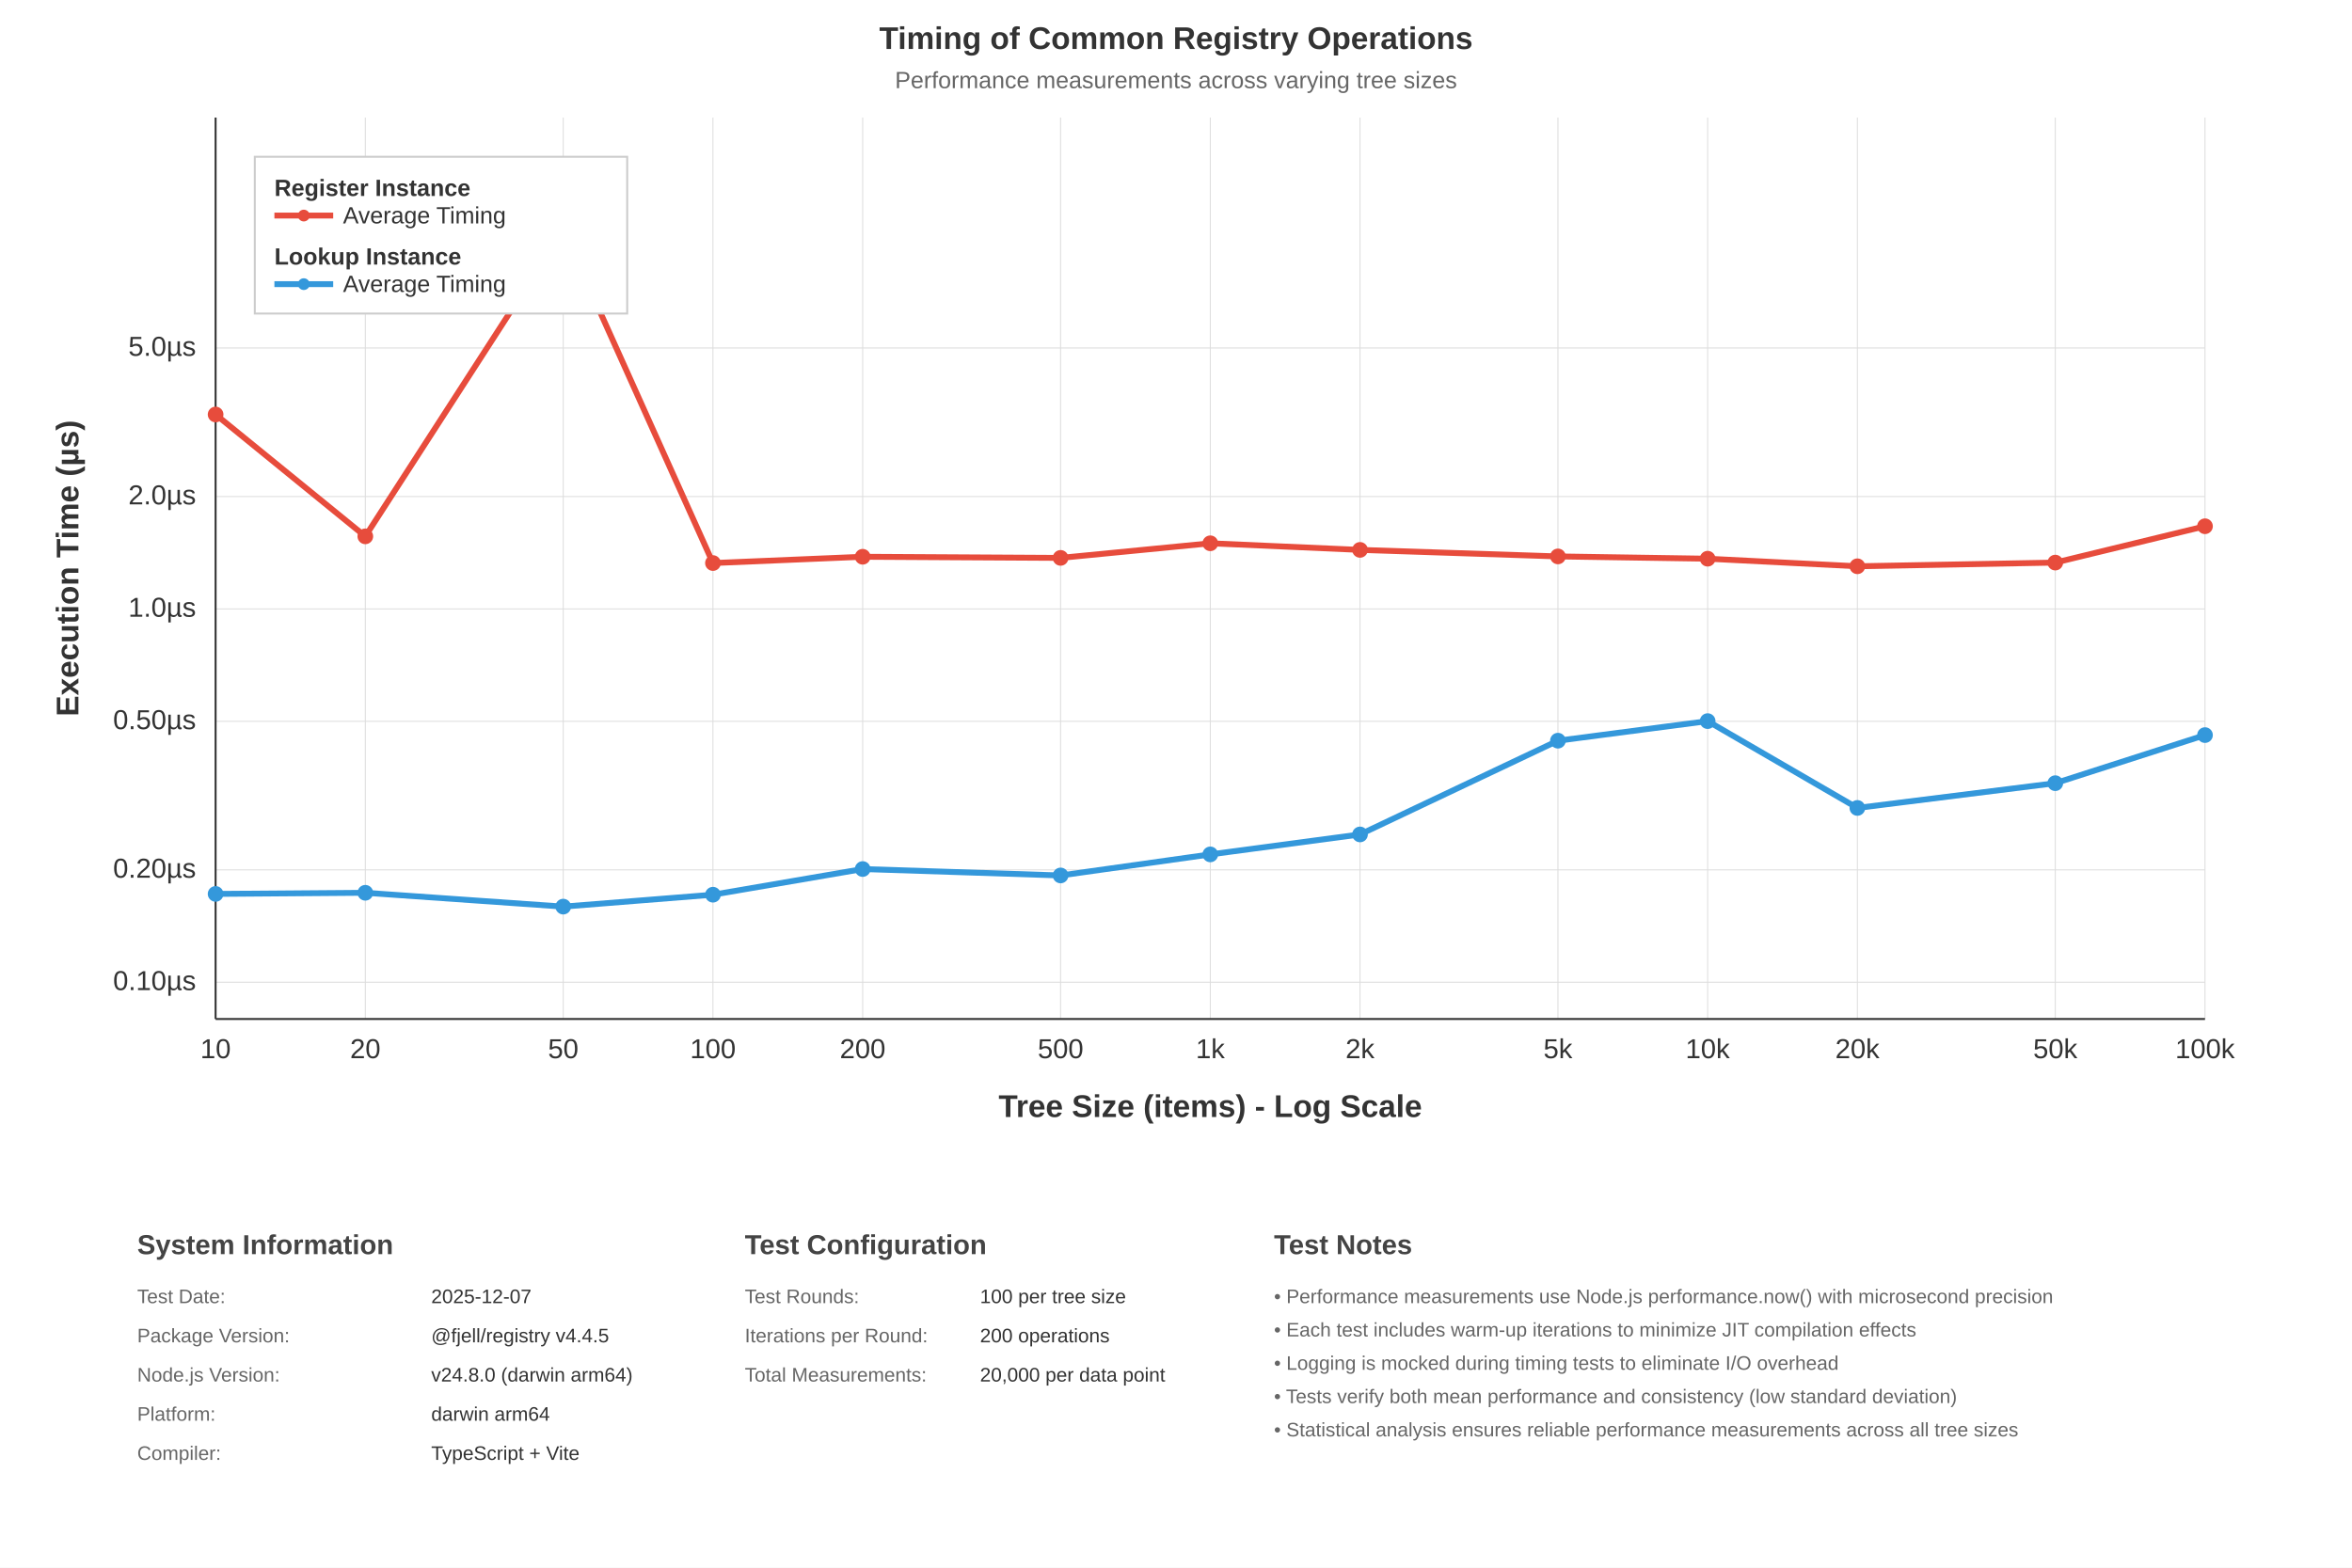
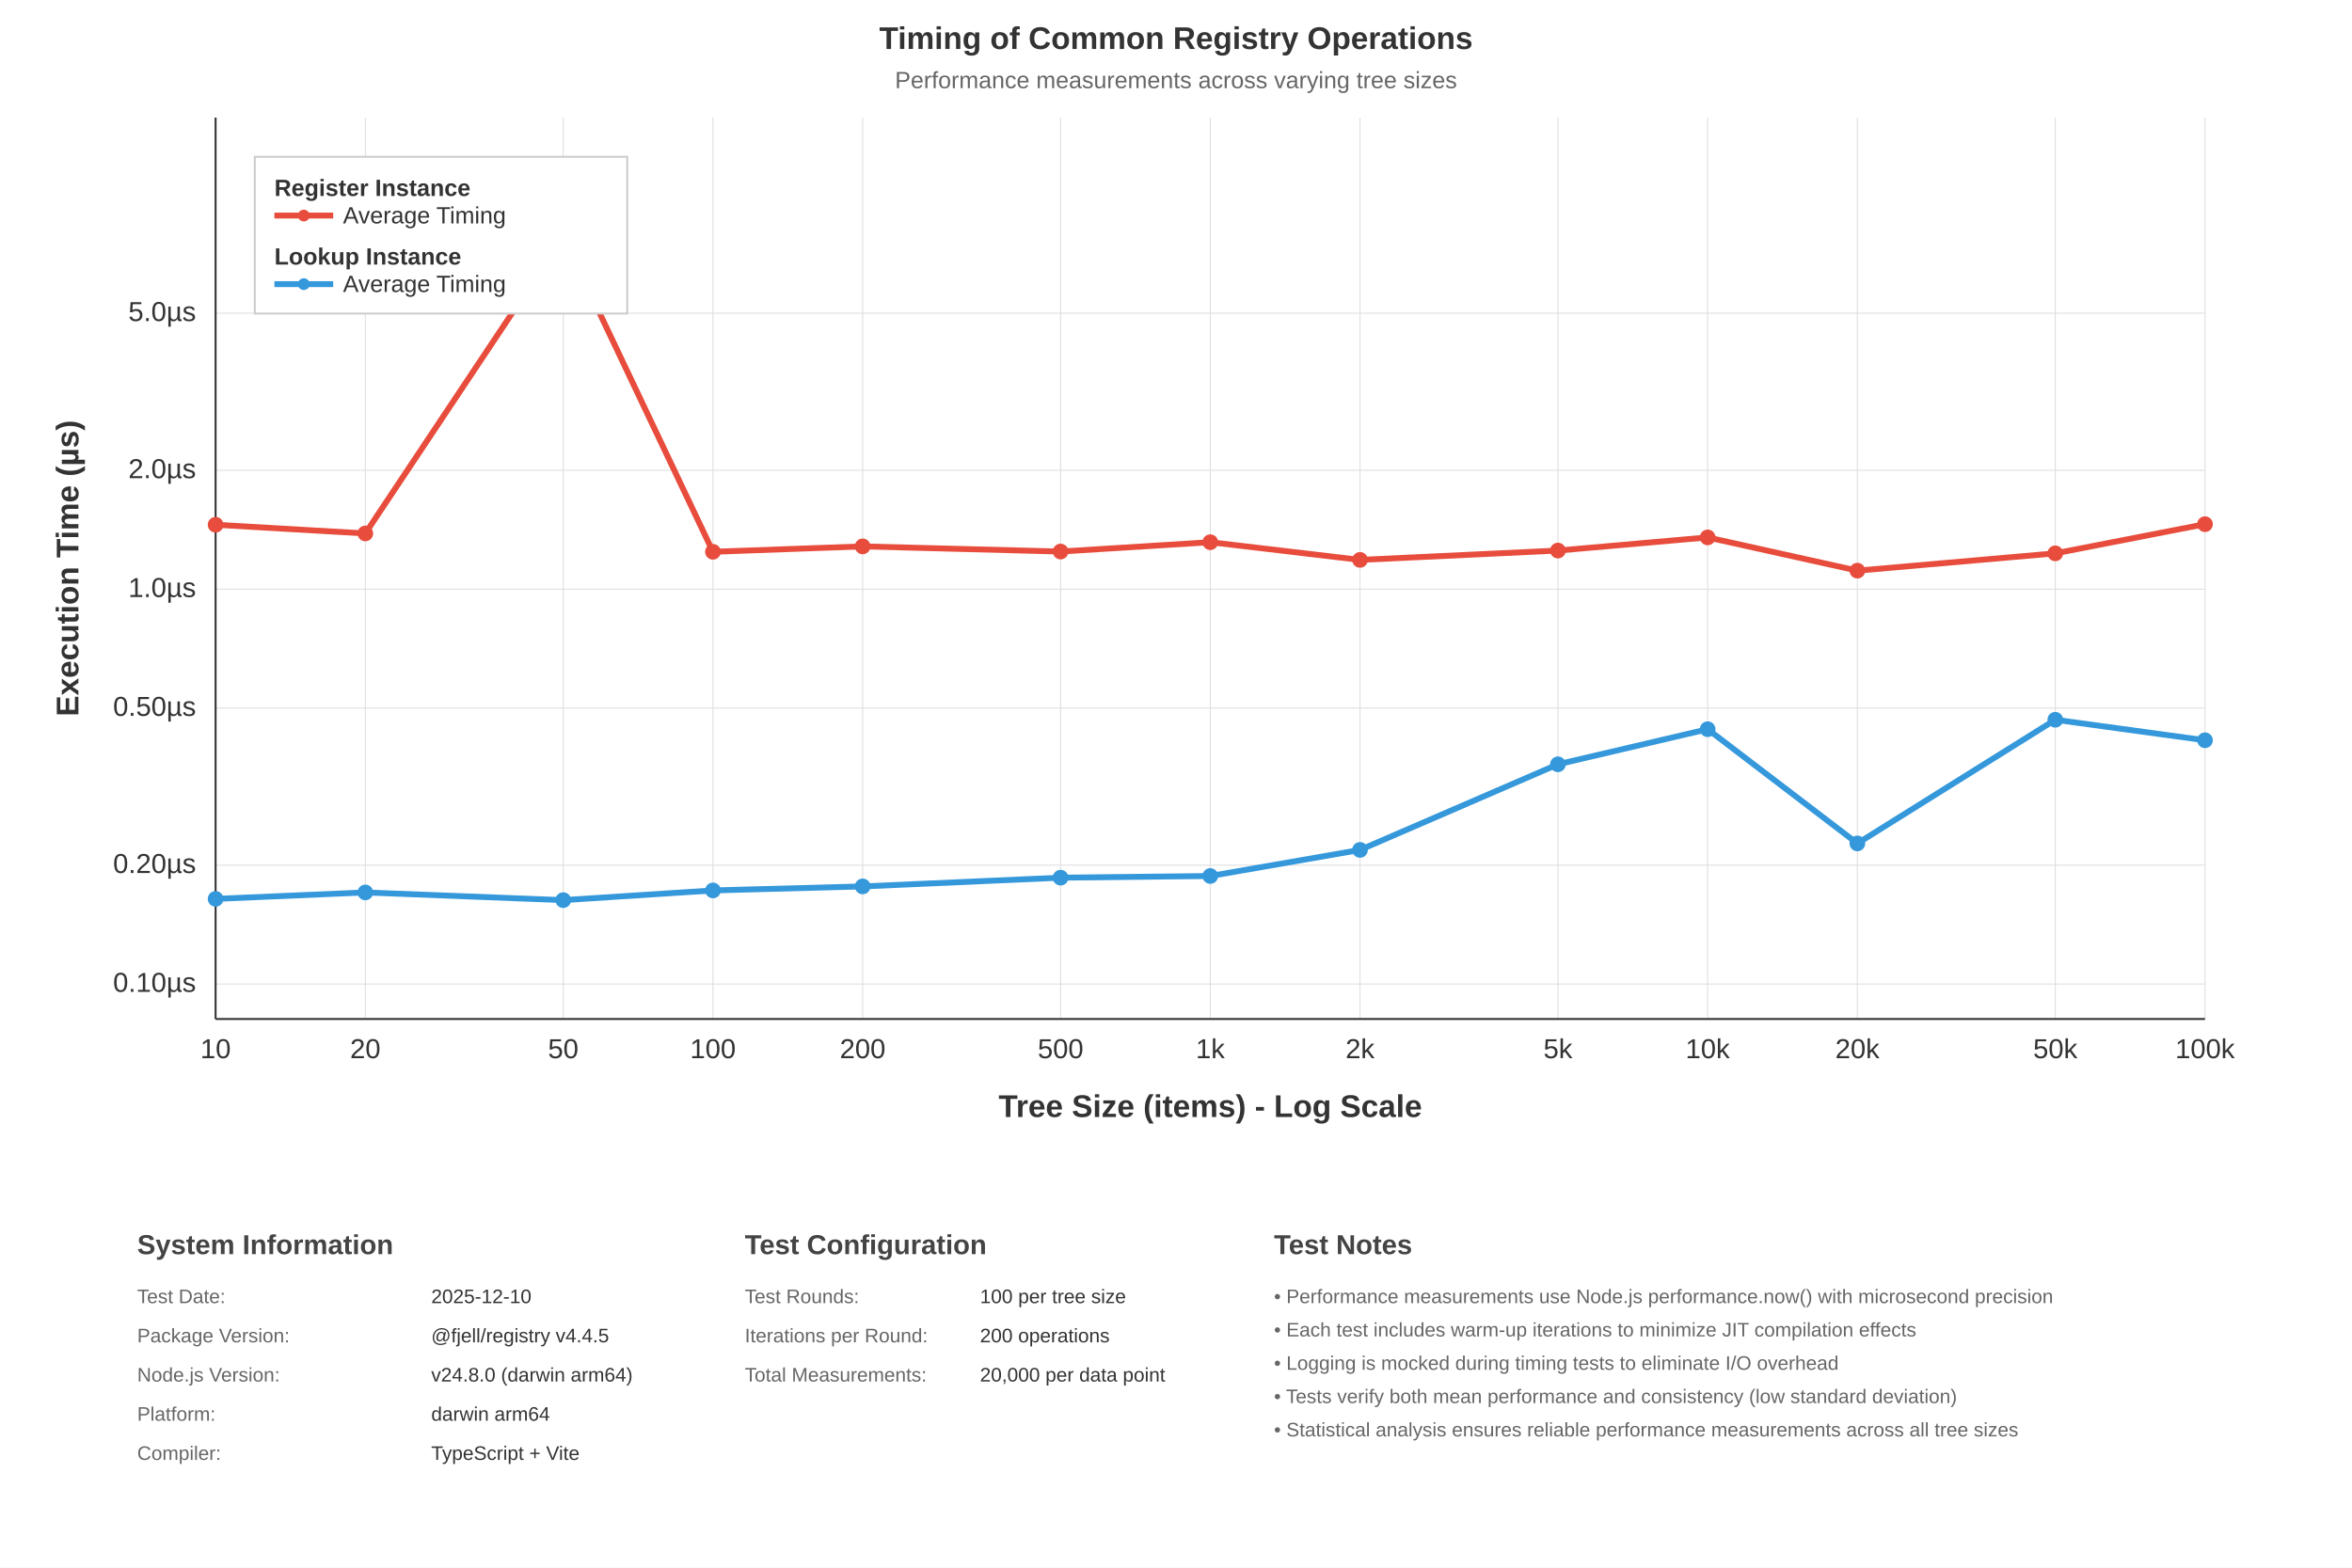
<svg xmlns="http://www.w3.org/2000/svg" width="1200" height="800">
  <style>
    .axis { stroke: #333; stroke-width: 1; }
    .grid { stroke: #ddd; stroke-width: 0.5; }
    .label { font-family: Arial, sans-serif; font-size: 14px; fill: #333; }
    .title { font-family: Arial, sans-serif; font-size: 16px; font-weight: bold; fill: #333; }
    .subtitle { font-family: Arial, sans-serif; font-size: 12px; fill: #666; }
    .register-mean { stroke: #e74c3c; stroke-width: 3; fill: none; }
    .lookup-mean { stroke: #3498db; stroke-width: 3; fill: none; }
    .register-band { fill: rgba(231, 76, 60, 0.2); stroke: #e74c3c; stroke-width: 1; }
    .lookup-band { fill: rgba(52, 152, 219, 0.2); stroke: #3498db; stroke-width: 1; }
    .register-dot { fill: #e74c3c; }
    .lookup-dot { fill: #3498db; }
    .legend { font-family: Arial, sans-serif; font-size: 12px; fill: #333; }
    .axis-title { font-family: Arial, sans-serif; font-size: 16px; font-weight: bold; fill: #333; }
    .metadata-title { font-family: Arial, sans-serif; font-size: 14px; font-weight: bold; fill: #333; }
    .metadata-section { font-family: Arial, sans-serif; font-size: 14px; font-weight: bold; fill: #444; }
    .metadata-label { font-family: Arial, sans-serif; font-size: 10px; fill: #666; }
    .metadata-value { font-family: Arial, sans-serif; font-size: 10px; fill: #333; }
  </style>
  <rect width="1200" height="800" fill="white" />
  <text x="600" y="25" text-anchor="middle" class="title">Timing of Common Registry Operations</text>
  <text x="600" y="45" text-anchor="middle" class="subtitle">Performance measurements across varying tree sizes</text>
  <g transform="translate(110,60)">
-     <line x1="0" y1="441.247" x2="1015" y2="441.247" class="grid" />
-     <text x="-10" y="445.247" text-anchor="end" class="label">0.10µs</text>
-     <line x1="0" y1="383.896" x2="1015" y2="383.896" class="grid" />
-     <text x="-10" y="387.896" text-anchor="end" class="label">0.20µs</text>
-     <line x1="0" y1="308.083" x2="1015" y2="308.083" class="grid" />
-     <text x="-10" y="312.083" text-anchor="end" class="label">0.50µs</text>
-     <line x1="0" y1="250.733" x2="1015" y2="250.733" class="grid" />
-     <text x="-10" y="254.733" text-anchor="end" class="label">1.0µs</text>
-     <line x1="0" y1="193.383" x2="1015" y2="193.383" class="grid" />
-     <text x="-10" y="197.383" text-anchor="end" class="label">2.0µs</text>
-     <line x1="0" y1="117.57" x2="1015" y2="117.57" class="grid" />
-     <text x="-10" y="121.57" text-anchor="end" class="label">5.0µs</text>
+     <line x1="0" y1="442.159" x2="1015" y2="442.159" class="grid" />
+     <text x="-10" y="446.159" text-anchor="end" class="label">0.10µs</text>
+     <line x1="0" y1="381.503" x2="1015" y2="381.503" class="grid" />
+     <text x="-10" y="385.503" text-anchor="end" class="label">0.20µs</text>
+     <line x1="0" y1="301.32" x2="1015" y2="301.32" class="grid" />
+     <text x="-10" y="305.32" text-anchor="end" class="label">0.50µs</text>
+     <line x1="0" y1="240.664" x2="1015" y2="240.664" class="grid" />
+     <text x="-10" y="244.664" text-anchor="end" class="label">1.0µs</text>
+     <line x1="0" y1="180.008" x2="1015" y2="180.008" class="grid" />
+     <text x="-10" y="184.008" text-anchor="end" class="label">2.0µs</text>
+     <line x1="0" y1="99.825" x2="1015" y2="99.825" class="grid" />
+     <text x="-10" y="103.825" text-anchor="end" class="label">5.0µs</text>
    <line x1="0" y1="0" x2="0" y2="460" class="grid" />
    <text x="0" y="480" text-anchor="middle" class="label">10</text>
    <line x1="76.386" y1="0" x2="76.386" y2="460" class="grid" />
    <text x="76.386" y="480" text-anchor="middle" class="label">20</text>
    <line x1="177.364" y1="0" x2="177.364" y2="460" class="grid" />
    <text x="177.364" y="480" text-anchor="middle" class="label">50</text>
    <line x1="253.75" y1="0" x2="253.75" y2="460" class="grid" />
    <text x="253.75" y="480" text-anchor="middle" class="label">100</text>
    <line x1="330.136" y1="0" x2="330.136" y2="460" class="grid" />
    <text x="330.136" y="480" text-anchor="middle" class="label">200</text>
    <line x1="431.114" y1="0" x2="431.114" y2="460" class="grid" />
    <text x="431.114" y="480" text-anchor="middle" class="label">500</text>
    <line x1="507.5" y1="0" x2="507.5" y2="460" class="grid" />
    <text x="507.5" y="480" text-anchor="middle" class="label">1k</text>
    <line x1="583.886" y1="0" x2="583.886" y2="460" class="grid" />
    <text x="583.886" y="480" text-anchor="middle" class="label">2k</text>
    <line x1="684.864" y1="0" x2="684.864" y2="460" class="grid" />
    <text x="684.864" y="480" text-anchor="middle" class="label">5k</text>
    <line x1="761.25" y1="0" x2="761.25" y2="460" class="grid" />
    <text x="761.25" y="480" text-anchor="middle" class="label">10k</text>
    <line x1="837.636" y1="0" x2="837.636" y2="460" class="grid" />
    <text x="837.636" y="480" text-anchor="middle" class="label">20k</text>
    <line x1="938.614" y1="0" x2="938.614" y2="460" class="grid" />
    <text x="938.614" y="480" text-anchor="middle" class="label">50k</text>
    <line x1="1015" y1="0" x2="1015" y2="460" class="grid" />
    <text x="1015" y="480" text-anchor="middle" class="label">100k</text>
    <line x1="0" y1="0" x2="0" y2="460" class="axis" />
    <line x1="0" y1="460" x2="1015" y2="460" class="axis" />
    <text x="507.5" y="510" text-anchor="middle" class="axis-title">Tree Size (items) - Log Scale</text>
    <text transform="rotate(-90,-70,230)" x="-70" y="230" text-anchor="middle" class="axis-title">Execution Time (µs)</text>
-     <path d="M 0 151.516 L 76.386 213.699 L 177.364 57.35 L 253.75 227.33 L 330.136 224.118 L 431.114 224.693 L 507.5 217.245 L 583.886 220.611 L 684.864 223.943 L 761.25 225.109 L 837.636 228.973 L 938.614 227.094 L 1015 208.549" class="register-mean" />
-     <path d="M 0 396.169 L 76.386 395.592 L 177.364 402.65 L 253.75 396.572 L 330.136 383.475 L 431.114 386.75 L 507.5 376.003 L 583.886 365.818 L 684.864 317.976 L 761.25 307.99 L 837.636 352.295 L 938.614 339.661 L 1015 315.122" class="lookup-mean" />
-     <circle cx="0" cy="151.516" r="4" class="register-dot" />
-     <circle cx="76.386" cy="213.699" r="4" class="register-dot" />
-     <circle cx="177.364" cy="57.35" r="4" class="register-dot" />
-     <circle cx="253.75" cy="227.33" r="4" class="register-dot" />
-     <circle cx="330.136" cy="224.118" r="4" class="register-dot" />
-     <circle cx="431.114" cy="224.693" r="4" class="register-dot" />
-     <circle cx="507.5" cy="217.245" r="4" class="register-dot" />
-     <circle cx="583.886" cy="220.611" r="4" class="register-dot" />
-     <circle cx="684.864" cy="223.943" r="4" class="register-dot" />
-     <circle cx="761.25" cy="225.109" r="4" class="register-dot" />
-     <circle cx="837.636" cy="228.973" r="4" class="register-dot" />
-     <circle cx="938.614" cy="227.094" r="4" class="register-dot" />
-     <circle cx="1015" cy="208.549" r="4" class="register-dot" />
-     <circle cx="0" cy="396.169" r="4" class="lookup-dot" />
-     <circle cx="76.386" cy="395.592" r="4" class="lookup-dot" />
-     <circle cx="177.364" cy="402.65" r="4" class="lookup-dot" />
-     <circle cx="253.75" cy="396.572" r="4" class="lookup-dot" />
-     <circle cx="330.136" cy="383.475" r="4" class="lookup-dot" />
-     <circle cx="431.114" cy="386.75" r="4" class="lookup-dot" />
-     <circle cx="507.5" cy="376.003" r="4" class="lookup-dot" />
-     <circle cx="583.886" cy="365.818" r="4" class="lookup-dot" />
-     <circle cx="684.864" cy="317.976" r="4" class="lookup-dot" />
-     <circle cx="761.25" cy="307.99" r="4" class="lookup-dot" />
-     <circle cx="837.636" cy="352.295" r="4" class="lookup-dot" />
-     <circle cx="938.614" cy="339.661" r="4" class="lookup-dot" />
-     <circle cx="1015" cy="315.122" r="4" class="lookup-dot" />
+     <path d="M 0 207.79 L 76.386 212.214 L 177.364 60.656 L 253.75 221.582 L 330.136 218.827 L 431.114 221.455 L 507.5 216.69 L 583.886 225.712 L 684.864 220.953 L 761.25 214.24 L 837.636 231.209 L 938.614 222.377 L 1015 207.494" class="register-mean" />
+     <path d="M 0 398.703 L 76.386 395.418 L 177.364 399.344 L 253.75 394.39 L 330.136 392.346 L 431.114 387.884 L 507.5 387.028 L 583.886 373.719 L 684.864 330.028 L 761.25 312.122 L 837.636 370.409 L 938.614 307.293 L 1015 317.762" class="lookup-mean" />
+     <circle cx="0" cy="207.79" r="4" class="register-dot" />
+     <circle cx="76.386" cy="212.214" r="4" class="register-dot" />
+     <circle cx="177.364" cy="60.656" r="4" class="register-dot" />
+     <circle cx="253.75" cy="221.582" r="4" class="register-dot" />
+     <circle cx="330.136" cy="218.827" r="4" class="register-dot" />
+     <circle cx="431.114" cy="221.455" r="4" class="register-dot" />
+     <circle cx="507.5" cy="216.69" r="4" class="register-dot" />
+     <circle cx="583.886" cy="225.712" r="4" class="register-dot" />
+     <circle cx="684.864" cy="220.953" r="4" class="register-dot" />
+     <circle cx="761.25" cy="214.24" r="4" class="register-dot" />
+     <circle cx="837.636" cy="231.209" r="4" class="register-dot" />
+     <circle cx="938.614" cy="222.377" r="4" class="register-dot" />
+     <circle cx="1015" cy="207.494" r="4" class="register-dot" />
+     <circle cx="0" cy="398.703" r="4" class="lookup-dot" />
+     <circle cx="76.386" cy="395.418" r="4" class="lookup-dot" />
+     <circle cx="177.364" cy="399.344" r="4" class="lookup-dot" />
+     <circle cx="253.75" cy="394.39" r="4" class="lookup-dot" />
+     <circle cx="330.136" cy="392.346" r="4" class="lookup-dot" />
+     <circle cx="431.114" cy="387.884" r="4" class="lookup-dot" />
+     <circle cx="507.5" cy="387.028" r="4" class="lookup-dot" />
+     <circle cx="583.886" cy="373.719" r="4" class="lookup-dot" />
+     <circle cx="684.864" cy="330.028" r="4" class="lookup-dot" />
+     <circle cx="761.25" cy="312.122" r="4" class="lookup-dot" />
+     <circle cx="837.636" cy="370.409" r="4" class="lookup-dot" />
+     <circle cx="938.614" cy="307.293" r="4" class="lookup-dot" />
+     <circle cx="1015" cy="317.762" r="4" class="lookup-dot" />
    <g transform="translate(20, 20)">
      <rect x="0" y="0" width="190" height="80" fill="white" stroke="#ccc" stroke-width="1" />
      <text x="10" y="20" class="legend" font-weight="bold">Register Instance</text>
      <line x1="10" y1="30" x2="40" y2="30" class="register-mean" />
      <circle cx="25" cy="30" r="3" class="register-dot" />
      <text x="45" y="34" class="legend">Average Timing</text>
      <text x="10" y="55" class="legend" font-weight="bold">Lookup Instance</text>
      <line x1="10" y1="65" x2="40" y2="65" class="lookup-mean" />
      <circle cx="25" cy="65" r="3" class="lookup-dot" />
      <text x="45" y="69" class="legend">Average Timing</text>
    </g>
  </g>
  <g transform="translate(50, 620)">
    <g transform="translate(20, 20)">
      <text x="0" y="0" class="metadata-section">System Information</text>
      <text x="0" y="25" class="metadata-label">Test Date:</text>
-       <text x="150" y="25" class="metadata-value">2025-12-07</text>
+       <text x="150" y="25" class="metadata-value">2025-12-10</text>
      <text x="0" y="45" class="metadata-label">Package Version:</text>
      <text x="150" y="45" class="metadata-value">@fjell/registry v4.4.5</text>
      <text x="0" y="65" class="metadata-label">Node.js Version:</text>
      <text x="150" y="65" class="metadata-value">v24.8.0 (darwin arm64)</text>
      <text x="0" y="85" class="metadata-label">Platform:</text>
      <text x="150" y="85" class="metadata-value">darwin arm64</text>
      <text x="0" y="105" class="metadata-label">Compiler:</text>
      <text x="150" y="105" class="metadata-value">TypeScript + Vite</text>
    </g>
    <g transform="translate(330, 20)">
      <text x="0" y="0" class="metadata-section">Test Configuration</text>
      <text x="0" y="25" class="metadata-label">Test Rounds:</text>
      <text x="120" y="25" class="metadata-value">100 per tree size</text>
      <text x="0" y="45" class="metadata-label">Iterations per Round:</text>
      <text x="120" y="45" class="metadata-value">200 operations</text>
      <text x="0" y="65" class="metadata-label">Total Measurements:</text>
      <text x="120" y="65" class="metadata-value">20,000 per data point</text>
    </g>
    <g transform="translate(600, 20)">
      <text x="0" y="0" class="metadata-section">Test Notes</text>
      <text x="0" y="25" class="metadata-label">• Performance measurements use Node.js performance.now() with microsecond precision</text>
      <text x="0" y="42" class="metadata-label">• Each test includes warm-up iterations to minimize JIT compilation effects</text>
      <text x="0" y="59" class="metadata-label">• Logging is mocked during timing tests to eliminate I/O overhead</text>
      <text x="0" y="76" class="metadata-label">• Tests verify both mean performance and consistency (low standard deviation)</text>
      <text x="0" y="93" class="metadata-label">• Statistical analysis ensures reliable performance measurements across all tree sizes</text>
    </g>
  </g>
</svg>
